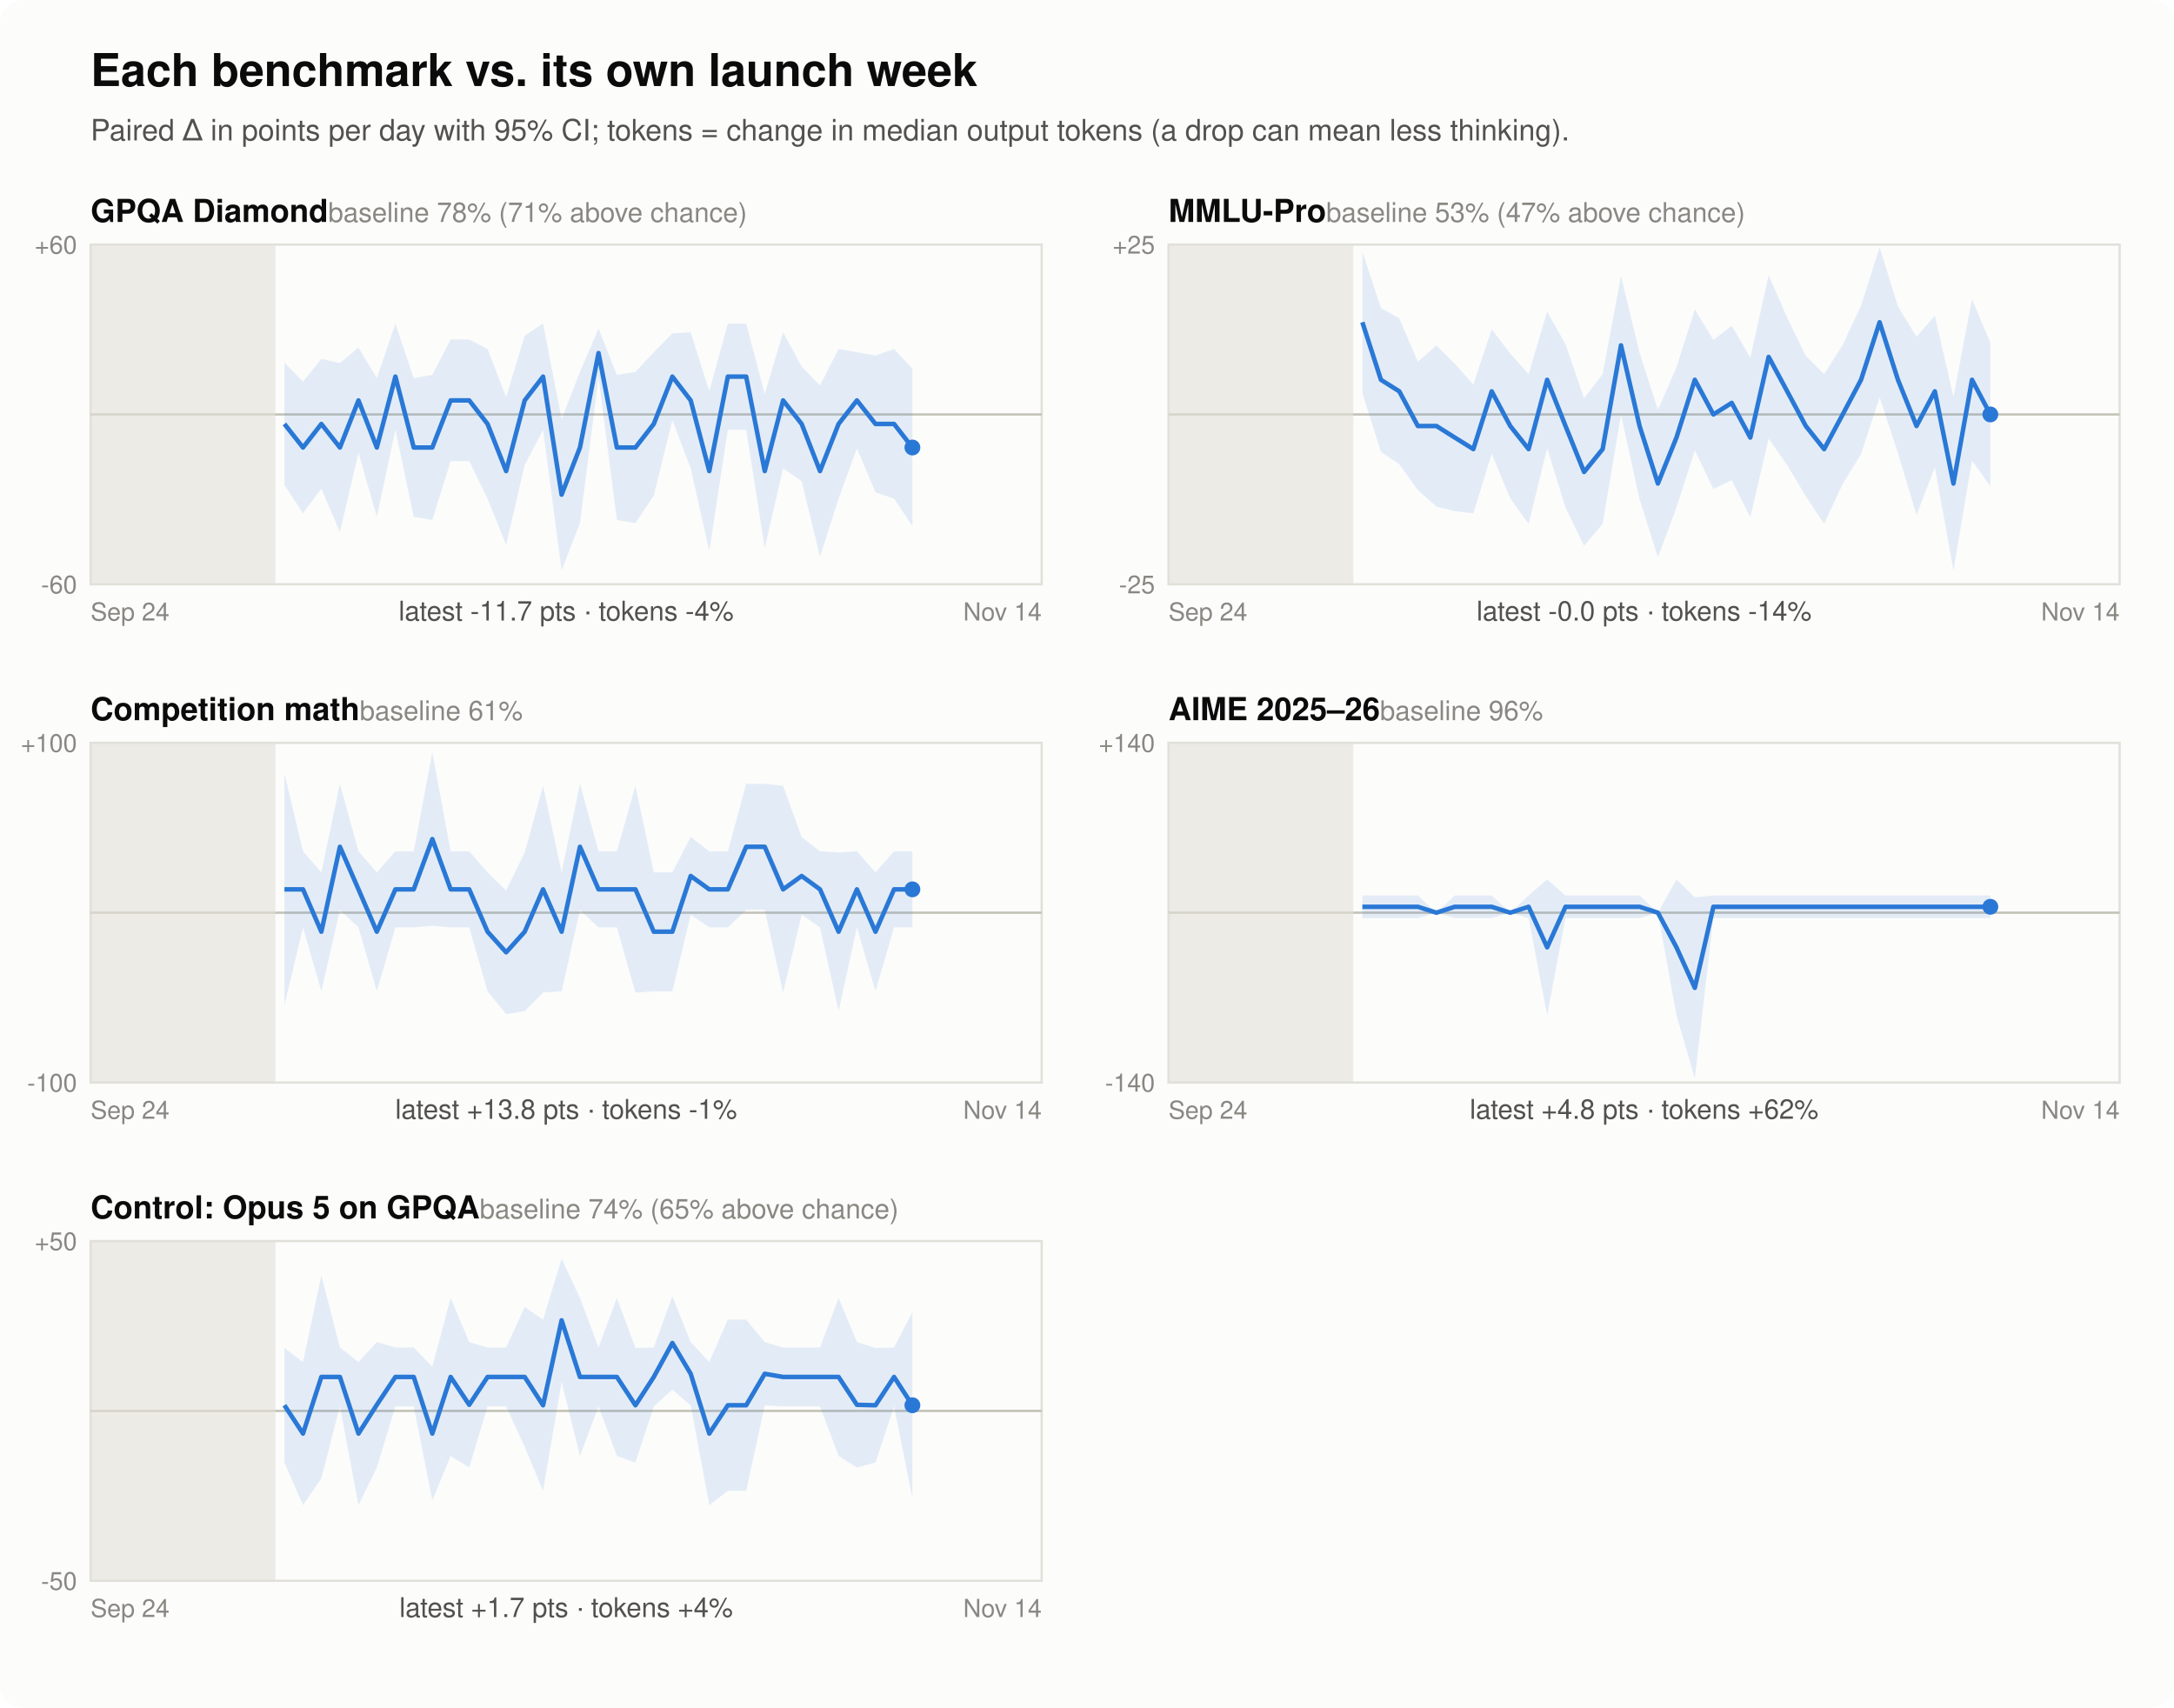
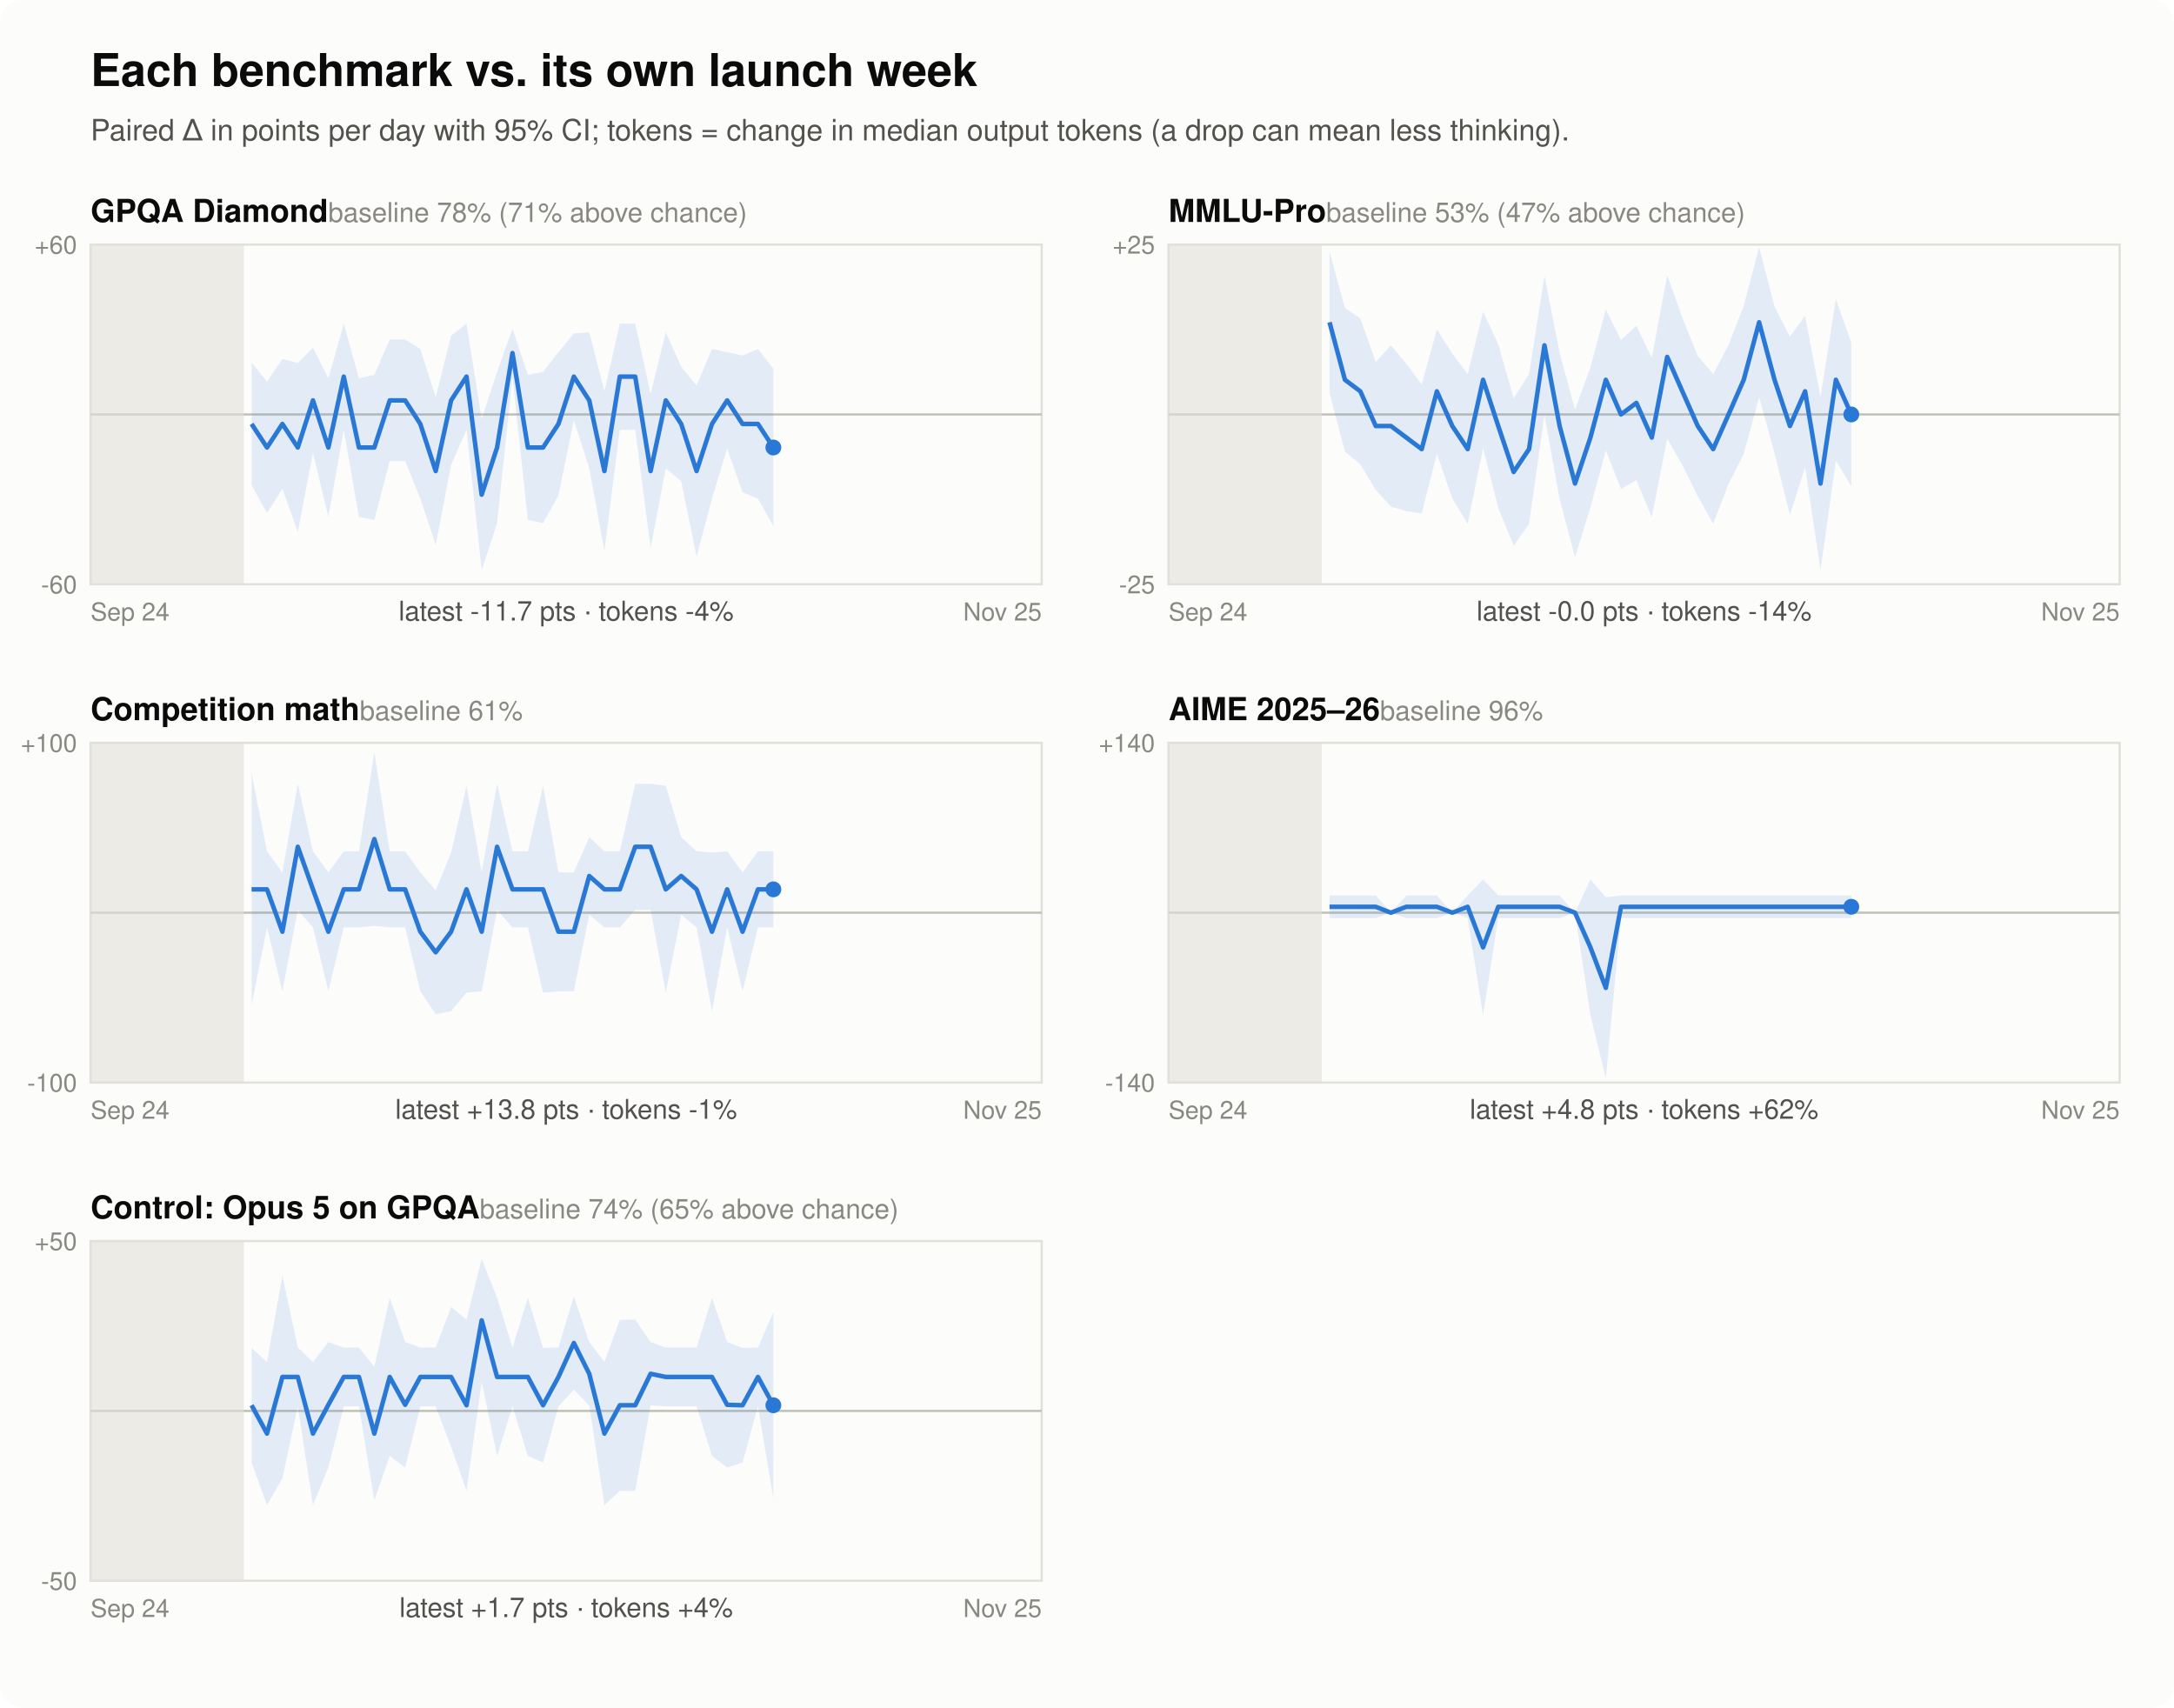
<svg xmlns="http://www.w3.org/2000/svg" width="960" height="754" viewBox="0 0 960 754" font-family="-apple-system, Segoe UI, Helvetica, Arial, sans-serif" role="img" aria-labelledby="ft fd">
  <rect width="960" height="754" rx="10" fill="#fcfcfb" />
  <text x="40" y="38" fill="#0b0b0b" font-size="20" font-weight="600">Each benchmark vs. its own launch week</text>
  <text x="40" y="62" fill="#52514e" font-size="13">Paired Δ in points per day with 95% CI; tokens = change in median output tokens (a drop can mean less thinking).</text>
  <text x="40" y="98" fill="#0b0b0b" font-size="14" font-weight="600">GPQA Diamond<tspan fill="#898781" font-weight="400" font-size="12">  baseline 78% (71% above chance)</tspan>
  </text>
  <rect x="40" y="108" width="420" height="150" fill="none" stroke="#e1e0d9" />
  <line x1="40" y1="183.0" x2="460" y2="183.0" stroke="#c3c2b7" />
  <text x="34" y="262.0" text-anchor="end" fill="#898781" font-size="11">-60</text>
  <text x="34" y="112.0" text-anchor="end" fill="#898781" font-size="11">+60</text>
-   <rect x="40.0" y="108" width="81.6" height="150" fill="#e1e0d9" opacity="0.6" />
+   <rect x="40.0" y="108" width="67.7" height="150" fill="#e1e0d9" opacity="0.6" />
  <text x="40" y="274" fill="#898781" font-size="11">Sep 24</text>
-   <text x="460" y="274" text-anchor="end" fill="#898781" font-size="11">Nov 14</text>
-   <path d="M125.6,160.1 L133.8,168.5 L141.9,158.5 L150.1,160.3 L158.3,153.5 L166.4,167.0 L174.6,142.9 L182.7,167.0 L190.9,165.5 L199.0,149.9 L207.2,149.9 L215.3,154.1 L223.5,175.4 L231.7,148.2 L239.8,142.9 L248.0,185.0 L256.1,164.2 L264.3,145.1 L272.4,165.5 L280.6,164.2 L288.7,155.5 L296.9,147.2 L305.0,146.7 L313.2,172.7 L321.4,142.9 L329.5,142.9 L337.7,174.0 L345.8,146.7 L354.0,161.9 L362.1,170.2 L370.3,154.1 L378.4,155.5 L386.6,157.0 L394.8,154.1 L402.9,162.8 L402.9,232.3 L394.8,220.2 L386.6,217.4 L378.4,198.0 L370.3,220.2 L362.1,245.8 L354.0,212.5 L345.8,206.8 L337.7,242.0 L329.5,189.8 L321.4,189.8 L313.2,243.3 L305.0,206.8 L296.9,185.5 L288.7,218.8 L280.6,231.0 L272.4,229.6 L264.3,166.7 L256.1,231.0 L248.0,251.8 L239.8,189.8 L231.7,205.3 L223.5,240.6 L215.3,220.2 L207.2,203.6 L199.0,203.6 L190.9,229.6 L182.7,228.2 L174.6,189.8 L166.4,228.2 L158.3,200.0 L150.1,234.9 L141.9,215.8 L133.8,226.6 L125.6,214.2 Z" fill="#2a78d6" opacity="0.12" />
-   <path d="M125.6,187.2 L133.8,197.6 L141.9,187.2 L150.1,197.6 L158.3,176.8 L166.4,197.6 L174.6,166.3 L182.7,197.6 L190.9,197.6 L199.0,176.8 L207.2,176.8 L215.3,187.2 L223.5,208.0 L231.7,176.8 L239.8,166.3 L248.0,218.4 L256.1,197.6 L264.3,155.9 L272.4,197.6 L280.6,197.6 L288.7,187.2 L296.9,166.3 L305.0,176.8 L313.2,208.0 L321.4,166.3 L329.5,166.3 L337.7,208.0 L345.8,176.8 L354.0,187.2 L362.1,208.0 L370.3,187.2 L378.4,176.8 L386.6,187.2 L394.8,187.2 L402.9,197.6" fill="none" stroke="#2a78d6" stroke-width="2" stroke-linejoin="round" />
-   <circle cx="402.9" cy="197.6" r="3.5" fill="#2a78d6" />
+   <text x="460" y="274" text-anchor="end" fill="#898781" font-size="11">Nov 25</text>
+   <path d="M111.1,160.1 L117.9,168.5 L124.7,158.5 L131.5,160.3 L138.2,153.5 L145.0,167.0 L151.8,142.9 L158.5,167.0 L165.3,165.5 L172.1,149.9 L178.9,149.9 L185.6,154.1 L192.4,175.4 L199.2,148.2 L206.0,142.9 L212.7,185.0 L219.5,164.2 L226.3,145.1 L233.1,165.5 L239.8,164.2 L246.6,155.5 L253.4,147.2 L260.2,146.7 L266.9,172.7 L273.7,142.9 L280.5,142.9 L287.3,174.0 L294.0,146.7 L300.8,161.9 L307.6,170.2 L314.4,154.1 L321.1,155.5 L327.9,157.0 L334.7,154.1 L341.5,162.8 L341.5,232.3 L334.7,220.2 L327.9,217.4 L321.1,198.0 L314.4,220.2 L307.6,245.8 L300.8,212.5 L294.0,206.8 L287.3,242.0 L280.5,189.8 L273.7,189.8 L266.9,243.3 L260.2,206.8 L253.4,185.5 L246.6,218.8 L239.8,231.0 L233.1,229.6 L226.3,166.7 L219.5,231.0 L212.7,251.8 L206.0,189.8 L199.2,205.3 L192.4,240.6 L185.6,220.2 L178.9,203.6 L172.1,203.6 L165.3,229.6 L158.5,228.2 L151.8,189.8 L145.0,228.2 L138.2,200.0 L131.5,234.9 L124.7,215.8 L117.9,226.6 L111.1,214.2 Z" fill="#2a78d6" opacity="0.12" />
+   <path d="M111.1,187.2 L117.9,197.6 L124.7,187.2 L131.5,197.6 L138.2,176.8 L145.0,197.6 L151.8,166.3 L158.5,197.6 L165.3,197.6 L172.1,176.8 L178.9,176.8 L185.6,187.2 L192.4,208.0 L199.2,176.8 L206.0,166.3 L212.7,218.4 L219.5,197.6 L226.3,155.9 L233.1,197.6 L239.8,197.6 L246.6,187.2 L253.4,166.3 L260.2,176.8 L266.9,208.0 L273.7,166.3 L280.5,166.3 L287.3,208.0 L294.0,176.8 L300.8,187.2 L307.6,208.0 L314.4,187.2 L321.1,176.8 L327.9,187.2 L334.7,187.2 L341.5,197.6" fill="none" stroke="#2a78d6" stroke-width="2" stroke-linejoin="round" />
+   <circle cx="341.5" cy="197.6" r="3.5" fill="#2a78d6" />
  <text x="250.0" y="274" text-anchor="middle" fill="#52514e" font-size="12">latest -11.7 pts · tokens -4%</text>
  <text x="516" y="98" fill="#0b0b0b" font-size="14" font-weight="600">MMLU-Pro<tspan fill="#898781" font-weight="400" font-size="12">  baseline 53% (47% above chance)</tspan>
  </text>
  <rect x="516" y="108" width="420" height="150" fill="none" stroke="#e1e0d9" />
  <line x1="516" y1="183.0" x2="936" y2="183.0" stroke="#c3c2b7" />
  <text x="510" y="262.0" text-anchor="end" fill="#898781" font-size="11">-25</text>
  <text x="510" y="112.0" text-anchor="end" fill="#898781" font-size="11">+25</text>
-   <rect x="516.0" y="108" width="81.6" height="150" fill="#e1e0d9" opacity="0.6" />
+   <rect x="516.0" y="108" width="67.7" height="150" fill="#e1e0d9" opacity="0.6" />
  <text x="516" y="274" fill="#898781" font-size="11">Sep 24</text>
-   <text x="936" y="274" text-anchor="end" fill="#898781" font-size="11">Nov 14</text>
-   <path d="M601.6,111.1 L609.8,136.0 L617.9,140.6 L626.1,159.8 L634.3,152.5 L642.4,160.6 L650.6,169.8 L658.7,145.4 L666.9,156.1 L675.0,165.2 L683.2,137.6 L691.3,152.0 L699.5,175.8 L707.7,165.2 L715.8,121.8 L724.0,155.8 L732.1,180.9 L740.3,162.2 L748.4,136.6 L756.6,150.1 L764.7,143.8 L772.9,158.0 L781.0,121.5 L789.2,140.3 L797.4,157.1 L805.5,165.2 L813.7,152.3 L821.8,135.0 L830.0,109.2 L838.1,135.3 L846.3,148.7 L854.4,139.4 L862.6,175.2 L870.8,132.1 L878.9,151.3 L878.9,214.7 L870.8,203.4 L862.6,251.8 L854.4,206.3 L846.3,227.4 L838.1,200.1 L830.0,175.4 L821.8,200.5 L813.7,213.7 L805.5,231.3 L797.4,219.1 L789.2,205.4 L781.0,193.7 L772.9,228.4 L764.7,212.0 L756.6,215.9 L748.4,198.9 L740.3,224.1 L732.1,246.1 L724.0,220.4 L715.8,183.2 L707.7,231.3 L699.5,241.0 L691.3,224.2 L683.2,197.9 L675.0,231.3 L666.9,220.1 L658.7,200.3 L650.6,226.7 L642.4,225.7 L634.3,223.7 L626.1,216.4 L617.9,205.0 L609.8,199.5 L601.6,173.6 Z" fill="#2a78d6" opacity="0.12" />
-   <path d="M601.6,142.3 L609.8,167.7 L617.9,172.8 L626.1,188.1 L634.3,188.1 L642.4,193.2 L650.6,198.3 L658.7,172.8 L666.9,188.1 L675.0,198.3 L683.2,167.7 L691.3,188.1 L699.5,208.4 L707.7,198.3 L715.8,152.5 L724.0,188.1 L732.1,213.5 L740.3,193.2 L748.4,167.7 L756.6,183.0 L764.7,177.9 L772.9,193.2 L781.0,157.6 L789.2,172.8 L797.4,188.1 L805.5,198.3 L813.7,183.0 L821.8,167.7 L830.0,142.3 L838.1,167.7 L846.3,188.1 L854.4,172.8 L862.6,213.5 L870.8,167.7 L878.9,183.0" fill="none" stroke="#2a78d6" stroke-width="2" stroke-linejoin="round" />
-   <circle cx="878.9" cy="183.0" r="3.5" fill="#2a78d6" />
+   <text x="936" y="274" text-anchor="end" fill="#898781" font-size="11">Nov 25</text>
+   <path d="M587.1,111.1 L593.9,136.0 L600.7,140.6 L607.5,159.8 L614.2,152.5 L621.0,160.6 L627.8,169.8 L634.5,145.4 L641.3,156.1 L648.1,165.2 L654.9,137.6 L661.6,152.0 L668.4,175.8 L675.2,165.2 L682.0,121.8 L688.7,155.8 L695.5,180.9 L702.3,162.2 L709.1,136.6 L715.8,150.1 L722.6,143.8 L729.4,158.0 L736.2,121.5 L742.9,140.3 L749.7,157.1 L756.5,165.2 L763.3,152.3 L770.0,135.0 L776.8,109.2 L783.6,135.3 L790.4,148.7 L797.1,139.4 L803.9,175.2 L810.7,132.1 L817.5,151.3 L817.5,214.7 L810.7,203.4 L803.9,251.8 L797.1,206.3 L790.4,227.4 L783.6,200.1 L776.8,175.4 L770.0,200.5 L763.3,213.7 L756.5,231.3 L749.7,219.1 L742.9,205.4 L736.2,193.7 L729.4,228.4 L722.6,212.0 L715.8,215.9 L709.1,198.9 L702.3,224.1 L695.5,246.1 L688.7,220.4 L682.0,183.2 L675.2,231.3 L668.4,241.0 L661.6,224.2 L654.9,197.9 L648.1,231.3 L641.3,220.1 L634.5,200.3 L627.8,226.7 L621.0,225.7 L614.2,223.7 L607.5,216.4 L600.7,205.0 L593.9,199.5 L587.1,173.6 Z" fill="#2a78d6" opacity="0.12" />
+   <path d="M587.1,142.3 L593.9,167.7 L600.7,172.8 L607.5,188.1 L614.2,188.1 L621.0,193.2 L627.8,198.3 L634.5,172.8 L641.3,188.1 L648.1,198.3 L654.9,167.7 L661.6,188.1 L668.4,208.4 L675.2,198.3 L682.0,152.5 L688.7,188.1 L695.5,213.5 L702.3,193.2 L709.1,167.7 L715.8,183.0 L722.6,177.9 L729.4,193.2 L736.2,157.6 L742.9,172.8 L749.7,188.1 L756.5,198.3 L763.3,183.0 L770.0,167.7 L776.8,142.3 L783.6,167.7 L790.4,188.1 L797.1,172.8 L803.9,213.5 L810.7,167.7 L817.5,183.0" fill="none" stroke="#2a78d6" stroke-width="2" stroke-linejoin="round" />
+   <circle cx="817.5" cy="183.0" r="3.5" fill="#2a78d6" />
  <text x="726.0" y="274" text-anchor="middle" fill="#52514e" font-size="12">latest -0.0 pts · tokens -14%</text>
  <text x="40" y="318" fill="#0b0b0b" font-size="14" font-weight="600">Competition math<tspan fill="#898781" font-weight="400" font-size="12">  baseline 61%</tspan>
  </text>
  <rect x="40" y="328" width="420" height="150" fill="none" stroke="#e1e0d9" />
  <line x1="40" y1="403.0" x2="460" y2="403.0" stroke="#c3c2b7" />
  <text x="34" y="482.0" text-anchor="end" fill="#898781" font-size="11">-100</text>
  <text x="34" y="332.0" text-anchor="end" fill="#898781" font-size="11">+100</text>
-   <rect x="40.0" y="328" width="81.6" height="150" fill="#e1e0d9" opacity="0.6" />
+   <rect x="40.0" y="328" width="67.7" height="150" fill="#e1e0d9" opacity="0.6" />
  <text x="40" y="494" fill="#898781" font-size="11">Sep 24</text>
-   <text x="460" y="494" text-anchor="end" fill="#898781" font-size="11">Nov 14</text>
-   <path d="M125.6,341.5 L133.8,375.9 L141.9,385.2 L150.1,346.1 L158.3,375.9 L166.4,385.2 L174.6,375.9 L182.7,375.9 L190.9,332.2 L199.0,375.9 L207.2,375.9 L215.3,385.2 L223.5,393.2 L231.7,376.4 L239.8,347.0 L248.0,385.2 L256.1,346.1 L264.3,375.9 L272.4,375.9 L280.6,347.0 L288.7,385.2 L296.9,385.2 L305.0,369.6 L313.2,375.9 L321.4,375.9 L329.5,346.1 L337.7,346.1 L345.8,347.0 L354.0,369.6 L362.1,375.9 L370.3,376.4 L378.4,375.9 L386.6,385.2 L394.8,375.9 L402.9,375.9 L402.9,409.5 L394.8,409.5 L386.6,437.7 L378.4,409.5 L370.3,446.5 L362.1,409.5 L354.0,403.9 L345.8,438.3 L337.7,401.8 L329.5,401.8 L321.4,409.5 L313.2,409.5 L305.0,403.9 L296.9,437.7 L288.7,437.7 L280.6,438.3 L272.4,409.5 L264.3,409.5 L256.1,401.8 L248.0,437.7 L239.8,438.3 L231.7,446.5 L223.5,447.8 L215.3,437.7 L207.2,409.5 L199.0,409.5 L190.9,408.8 L182.7,409.5 L174.6,409.5 L166.4,437.7 L158.3,409.5 L150.1,401.8 L141.9,437.7 L133.8,409.5 L125.6,443.9 Z" fill="#2a78d6" opacity="0.12" />
-   <path d="M125.6,392.7 L133.8,392.7 L141.9,411.4 L150.1,373.9 L158.3,392.7 L166.4,411.4 L174.6,392.7 L182.7,392.7 L190.9,370.5 L199.0,392.7 L207.2,392.7 L215.3,411.4 L223.5,420.5 L231.7,411.4 L239.8,392.7 L248.0,411.4 L256.1,373.9 L264.3,392.7 L272.4,392.7 L280.6,392.7 L288.7,411.4 L296.9,411.4 L305.0,386.8 L313.2,392.7 L321.4,392.7 L329.5,373.9 L337.7,373.9 L345.8,392.7 L354.0,386.8 L362.1,392.7 L370.3,411.4 L378.4,392.7 L386.6,411.4 L394.8,392.7 L402.9,392.7" fill="none" stroke="#2a78d6" stroke-width="2" stroke-linejoin="round" />
-   <circle cx="402.9" cy="392.7" r="3.5" fill="#2a78d6" />
+   <text x="460" y="494" text-anchor="end" fill="#898781" font-size="11">Nov 25</text>
+   <path d="M111.1,341.5 L117.9,375.9 L124.7,385.2 L131.5,346.1 L138.2,375.9 L145.0,385.2 L151.8,375.9 L158.5,375.9 L165.3,332.2 L172.1,375.9 L178.9,375.9 L185.6,385.2 L192.4,393.2 L199.2,376.4 L206.0,347.0 L212.7,385.2 L219.5,346.1 L226.3,375.9 L233.1,375.9 L239.8,347.0 L246.6,385.2 L253.4,385.2 L260.2,369.6 L266.9,375.9 L273.7,375.9 L280.5,346.1 L287.3,346.1 L294.0,347.0 L300.8,369.6 L307.6,375.9 L314.4,376.4 L321.1,375.9 L327.9,385.2 L334.7,375.9 L341.5,375.9 L341.5,409.5 L334.7,409.5 L327.9,437.7 L321.1,409.5 L314.4,446.5 L307.6,409.5 L300.8,403.9 L294.0,438.3 L287.3,401.8 L280.5,401.8 L273.7,409.5 L266.9,409.5 L260.2,403.9 L253.4,437.7 L246.6,437.7 L239.8,438.3 L233.1,409.5 L226.3,409.5 L219.5,401.8 L212.7,437.7 L206.0,438.3 L199.2,446.5 L192.4,447.8 L185.6,437.7 L178.9,409.5 L172.1,409.5 L165.3,408.8 L158.5,409.5 L151.8,409.5 L145.0,437.7 L138.2,409.5 L131.5,401.8 L124.7,437.7 L117.9,409.5 L111.1,443.9 Z" fill="#2a78d6" opacity="0.12" />
+   <path d="M111.1,392.7 L117.9,392.7 L124.7,411.4 L131.5,373.9 L138.2,392.7 L145.0,411.4 L151.8,392.7 L158.5,392.7 L165.3,370.5 L172.1,392.7 L178.9,392.7 L185.6,411.4 L192.4,420.5 L199.2,411.4 L206.0,392.7 L212.7,411.4 L219.5,373.9 L226.3,392.7 L233.1,392.7 L239.8,392.7 L246.6,411.4 L253.4,411.4 L260.2,386.8 L266.9,392.7 L273.7,392.7 L280.5,373.9 L287.3,373.9 L294.0,392.7 L300.8,386.8 L307.6,392.7 L314.4,411.4 L321.1,392.7 L327.9,411.4 L334.7,392.7 L341.5,392.7" fill="none" stroke="#2a78d6" stroke-width="2" stroke-linejoin="round" />
+   <circle cx="341.5" cy="392.7" r="3.5" fill="#2a78d6" />
  <text x="250.0" y="494" text-anchor="middle" fill="#52514e" font-size="12">latest +13.8 pts · tokens -1%</text>
  <text x="516" y="318" fill="#0b0b0b" font-size="14" font-weight="600">AIME 2025–26<tspan fill="#898781" font-weight="400" font-size="12">  baseline 96%</tspan>
  </text>
  <rect x="516" y="328" width="420" height="150" fill="none" stroke="#e1e0d9" />
  <line x1="516" y1="403.0" x2="936" y2="403.0" stroke="#c3c2b7" />
  <text x="510" y="482.0" text-anchor="end" fill="#898781" font-size="11">-140</text>
  <text x="510" y="332.0" text-anchor="end" fill="#898781" font-size="11">+140</text>
-   <rect x="516.0" y="328" width="81.6" height="150" fill="#e1e0d9" opacity="0.6" />
+   <rect x="516.0" y="328" width="67.7" height="150" fill="#e1e0d9" opacity="0.6" />
  <text x="516" y="494" fill="#898781" font-size="11">Sep 24</text>
-   <text x="936" y="494" text-anchor="end" fill="#898781" font-size="11">Nov 14</text>
-   <path d="M601.6,395.4 L609.8,395.4 L617.9,395.4 L626.1,395.4 L634.3,403.0 L642.4,395.4 L650.6,395.4 L658.7,395.4 L666.9,403.0 L675.0,395.4 L683.2,388.3 L691.3,395.4 L699.5,395.4 L707.7,395.4 L715.8,395.4 L724.0,395.4 L732.1,403.0 L740.3,388.3 L748.4,396.2 L756.6,395.4 L764.7,395.4 L772.9,395.4 L781.0,395.4 L789.2,395.4 L797.4,395.4 L805.5,395.4 L813.7,395.4 L821.8,395.4 L830.0,395.4 L838.1,395.4 L846.3,395.4 L854.4,395.4 L862.6,395.4 L870.8,395.4 L878.9,395.4 L878.9,405.4 L870.8,405.4 L862.6,405.4 L854.4,405.4 L846.3,405.4 L838.1,405.4 L830.0,405.4 L821.8,405.4 L813.7,405.4 L805.5,405.4 L797.4,405.4 L789.2,405.4 L781.0,405.4 L772.9,405.4 L764.7,405.4 L756.6,405.4 L748.4,476.2 L740.3,448.3 L732.1,403.0 L724.0,405.4 L715.8,405.4 L707.7,405.4 L699.5,405.4 L691.3,405.4 L683.2,448.3 L675.0,405.4 L666.9,403.0 L658.7,405.4 L650.6,405.4 L642.4,405.4 L634.3,403.0 L626.1,405.4 L617.9,405.4 L609.8,405.4 L601.6,405.4 Z" fill="#2a78d6" opacity="0.12" />
-   <path d="M601.6,400.4 L609.8,400.4 L617.9,400.4 L626.1,400.4 L634.3,403.0 L642.4,400.4 L650.6,400.4 L658.7,400.4 L666.9,403.0 L675.0,400.4 L683.2,418.3 L691.3,400.4 L699.5,400.4 L707.7,400.4 L715.8,400.4 L724.0,400.4 L732.1,403.0 L740.3,418.3 L748.4,436.2 L756.6,400.4 L764.7,400.4 L772.9,400.4 L781.0,400.4 L789.2,400.4 L797.4,400.4 L805.5,400.4 L813.7,400.4 L821.8,400.4 L830.0,400.4 L838.1,400.4 L846.3,400.4 L854.4,400.4 L862.6,400.4 L870.8,400.4 L878.9,400.4" fill="none" stroke="#2a78d6" stroke-width="2" stroke-linejoin="round" />
-   <circle cx="878.9" cy="400.4" r="3.5" fill="#2a78d6" />
+   <text x="936" y="494" text-anchor="end" fill="#898781" font-size="11">Nov 25</text>
+   <path d="M587.1,395.4 L593.9,395.4 L600.7,395.4 L607.5,395.4 L614.2,403.0 L621.0,395.4 L627.8,395.4 L634.5,395.4 L641.3,403.0 L648.1,395.4 L654.9,388.3 L661.6,395.4 L668.4,395.4 L675.2,395.4 L682.0,395.4 L688.7,395.4 L695.5,403.0 L702.3,388.3 L709.1,396.2 L715.8,395.4 L722.6,395.4 L729.4,395.4 L736.2,395.4 L742.9,395.4 L749.7,395.4 L756.5,395.4 L763.3,395.4 L770.0,395.4 L776.8,395.4 L783.6,395.4 L790.4,395.4 L797.1,395.4 L803.9,395.4 L810.7,395.4 L817.5,395.4 L817.5,405.4 L810.7,405.4 L803.9,405.4 L797.1,405.4 L790.4,405.4 L783.6,405.4 L776.8,405.4 L770.0,405.4 L763.3,405.4 L756.5,405.4 L749.7,405.4 L742.9,405.4 L736.2,405.4 L729.4,405.4 L722.6,405.4 L715.8,405.4 L709.1,476.2 L702.3,448.3 L695.5,403.0 L688.7,405.4 L682.0,405.4 L675.2,405.4 L668.4,405.4 L661.6,405.4 L654.9,448.3 L648.1,405.4 L641.3,403.0 L634.5,405.4 L627.8,405.4 L621.0,405.4 L614.2,403.0 L607.5,405.4 L600.7,405.4 L593.9,405.4 L587.1,405.4 Z" fill="#2a78d6" opacity="0.12" />
+   <path d="M587.1,400.4 L593.9,400.4 L600.7,400.4 L607.5,400.4 L614.2,403.0 L621.0,400.4 L627.8,400.4 L634.5,400.4 L641.3,403.0 L648.1,400.4 L654.9,418.3 L661.6,400.4 L668.4,400.4 L675.2,400.4 L682.0,400.4 L688.7,400.4 L695.5,403.0 L702.3,418.3 L709.1,436.2 L715.8,400.4 L722.6,400.4 L729.4,400.4 L736.2,400.4 L742.9,400.4 L749.7,400.4 L756.5,400.4 L763.3,400.4 L770.0,400.4 L776.8,400.4 L783.6,400.4 L790.4,400.4 L797.1,400.4 L803.9,400.4 L810.7,400.4 L817.5,400.4" fill="none" stroke="#2a78d6" stroke-width="2" stroke-linejoin="round" />
+   <circle cx="817.5" cy="400.4" r="3.5" fill="#2a78d6" />
  <text x="726.0" y="494" text-anchor="middle" fill="#52514e" font-size="12">latest +4.8 pts · tokens +62%</text>
  <text x="40" y="538" fill="#0b0b0b" font-size="14" font-weight="600">Control: Opus 5 on GPQA<tspan fill="#898781" font-weight="400" font-size="12">  baseline 74% (65% above chance)</tspan>
  </text>
  <rect x="40" y="548" width="420" height="150" fill="none" stroke="#e1e0d9" />
  <line x1="40" y1="623.0" x2="460" y2="623.0" stroke="#c3c2b7" />
  <text x="34" y="702.0" text-anchor="end" fill="#898781" font-size="11">-50</text>
  <text x="34" y="552.0" text-anchor="end" fill="#898781" font-size="11">+50</text>
-   <rect x="40.0" y="548" width="81.6" height="150" fill="#e1e0d9" opacity="0.6" />
+   <rect x="40.0" y="548" width="67.7" height="150" fill="#e1e0d9" opacity="0.6" />
  <text x="40" y="714" fill="#898781" font-size="11">Sep 24</text>
-   <text x="460" y="714" text-anchor="end" fill="#898781" font-size="11">Nov 14</text>
-   <path d="M125.6,595.2 L133.8,601.4 L141.9,563.2 L150.1,595.0 L158.3,601.4 L166.4,592.6 L174.6,595.0 L182.7,595.0 L190.9,603.5 L199.0,573.1 L207.2,592.6 L215.3,595.0 L223.5,595.0 L231.7,577.1 L239.8,582.7 L248.0,555.8 L256.1,573.1 L264.3,595.0 L272.4,573.1 L280.6,595.2 L288.7,595.0 L296.9,572.4 L305.0,592.6 L313.2,601.4 L321.4,582.7 L329.5,582.7 L337.7,592.6 L345.8,595.0 L354.0,595.0 L362.1,595.0 L370.3,573.1 L378.4,592.6 L386.6,595.2 L394.8,595.0 L402.9,579.4 L402.9,661.6 L394.8,621.0 L386.6,645.8 L378.4,648.0 L370.3,642.9 L362.1,621.0 L354.0,621.0 L345.8,621.0 L337.7,620.6 L329.5,658.3 L321.4,658.3 L313.2,664.6 L305.0,620.6 L296.9,613.6 L288.7,621.0 L280.6,645.8 L272.4,642.9 L264.3,621.0 L256.1,642.9 L248.0,610.2 L239.8,658.3 L231.7,638.9 L223.5,621.0 L215.3,621.0 L207.2,648.0 L199.0,642.9 L190.9,662.5 L182.7,621.0 L174.6,621.0 L166.4,648.0 L158.3,664.6 L150.1,621.0 L141.9,652.8 L133.8,664.6 L125.6,645.8 Z" fill="#2a78d6" opacity="0.12" />
-   <path d="M125.6,620.5 L133.8,633.0 L141.9,608.0 L150.1,608.0 L158.3,633.0 L166.4,620.3 L174.6,608.0 L182.7,608.0 L190.9,633.0 L199.0,608.0 L207.2,620.3 L215.3,608.0 L223.5,608.0 L231.7,608.0 L239.8,620.5 L248.0,583.0 L256.1,608.0 L264.3,608.0 L272.4,608.0 L280.6,620.5 L288.7,608.0 L296.9,593.0 L305.0,606.6 L313.2,633.0 L321.4,620.5 L329.5,620.5 L337.7,606.6 L345.8,608.0 L354.0,608.0 L362.1,608.0 L370.3,608.0 L378.4,620.3 L386.6,620.5 L394.8,608.0 L402.9,620.5" fill="none" stroke="#2a78d6" stroke-width="2" stroke-linejoin="round" />
-   <circle cx="402.9" cy="620.5" r="3.5" fill="#2a78d6" />
+   <text x="460" y="714" text-anchor="end" fill="#898781" font-size="11">Nov 25</text>
+   <path d="M111.1,595.2 L117.9,601.4 L124.7,563.2 L131.5,595.0 L138.2,601.4 L145.0,592.6 L151.8,595.0 L158.5,595.0 L165.3,603.5 L172.1,573.1 L178.9,592.6 L185.6,595.0 L192.4,595.0 L199.2,577.1 L206.0,582.7 L212.7,555.8 L219.5,573.1 L226.3,595.0 L233.1,573.1 L239.8,595.2 L246.6,595.0 L253.4,572.4 L260.2,592.6 L266.9,601.4 L273.7,582.7 L280.5,582.7 L287.3,592.6 L294.0,595.0 L300.8,595.0 L307.6,595.0 L314.4,573.1 L321.1,592.6 L327.9,595.2 L334.7,595.0 L341.5,579.4 L341.5,661.6 L334.7,621.0 L327.9,645.8 L321.1,648.0 L314.4,642.9 L307.6,621.0 L300.8,621.0 L294.0,621.0 L287.3,620.6 L280.5,658.3 L273.7,658.3 L266.9,664.6 L260.2,620.6 L253.4,613.6 L246.6,621.0 L239.8,645.8 L233.1,642.9 L226.3,621.0 L219.5,642.9 L212.7,610.2 L206.0,658.3 L199.2,638.9 L192.4,621.0 L185.6,621.0 L178.9,648.0 L172.1,642.9 L165.3,662.5 L158.5,621.0 L151.8,621.0 L145.0,648.0 L138.2,664.6 L131.5,621.0 L124.7,652.8 L117.9,664.6 L111.1,645.8 Z" fill="#2a78d6" opacity="0.12" />
+   <path d="M111.1,620.5 L117.9,633.0 L124.7,608.0 L131.5,608.0 L138.2,633.0 L145.0,620.3 L151.8,608.0 L158.5,608.0 L165.3,633.0 L172.1,608.0 L178.9,620.3 L185.6,608.0 L192.4,608.0 L199.2,608.0 L206.0,620.5 L212.7,583.0 L219.5,608.0 L226.3,608.0 L233.1,608.0 L239.8,620.5 L246.6,608.0 L253.4,593.0 L260.2,606.6 L266.9,633.0 L273.7,620.5 L280.5,620.5 L287.3,606.6 L294.0,608.0 L300.8,608.0 L307.6,608.0 L314.4,608.0 L321.1,620.3 L327.9,620.5 L334.7,608.0 L341.5,620.5" fill="none" stroke="#2a78d6" stroke-width="2" stroke-linejoin="round" />
+   <circle cx="341.5" cy="620.5" r="3.5" fill="#2a78d6" />
  <text x="250.0" y="714" text-anchor="middle" fill="#52514e" font-size="12">latest +1.7 pts · tokens +4%</text>
</svg>
